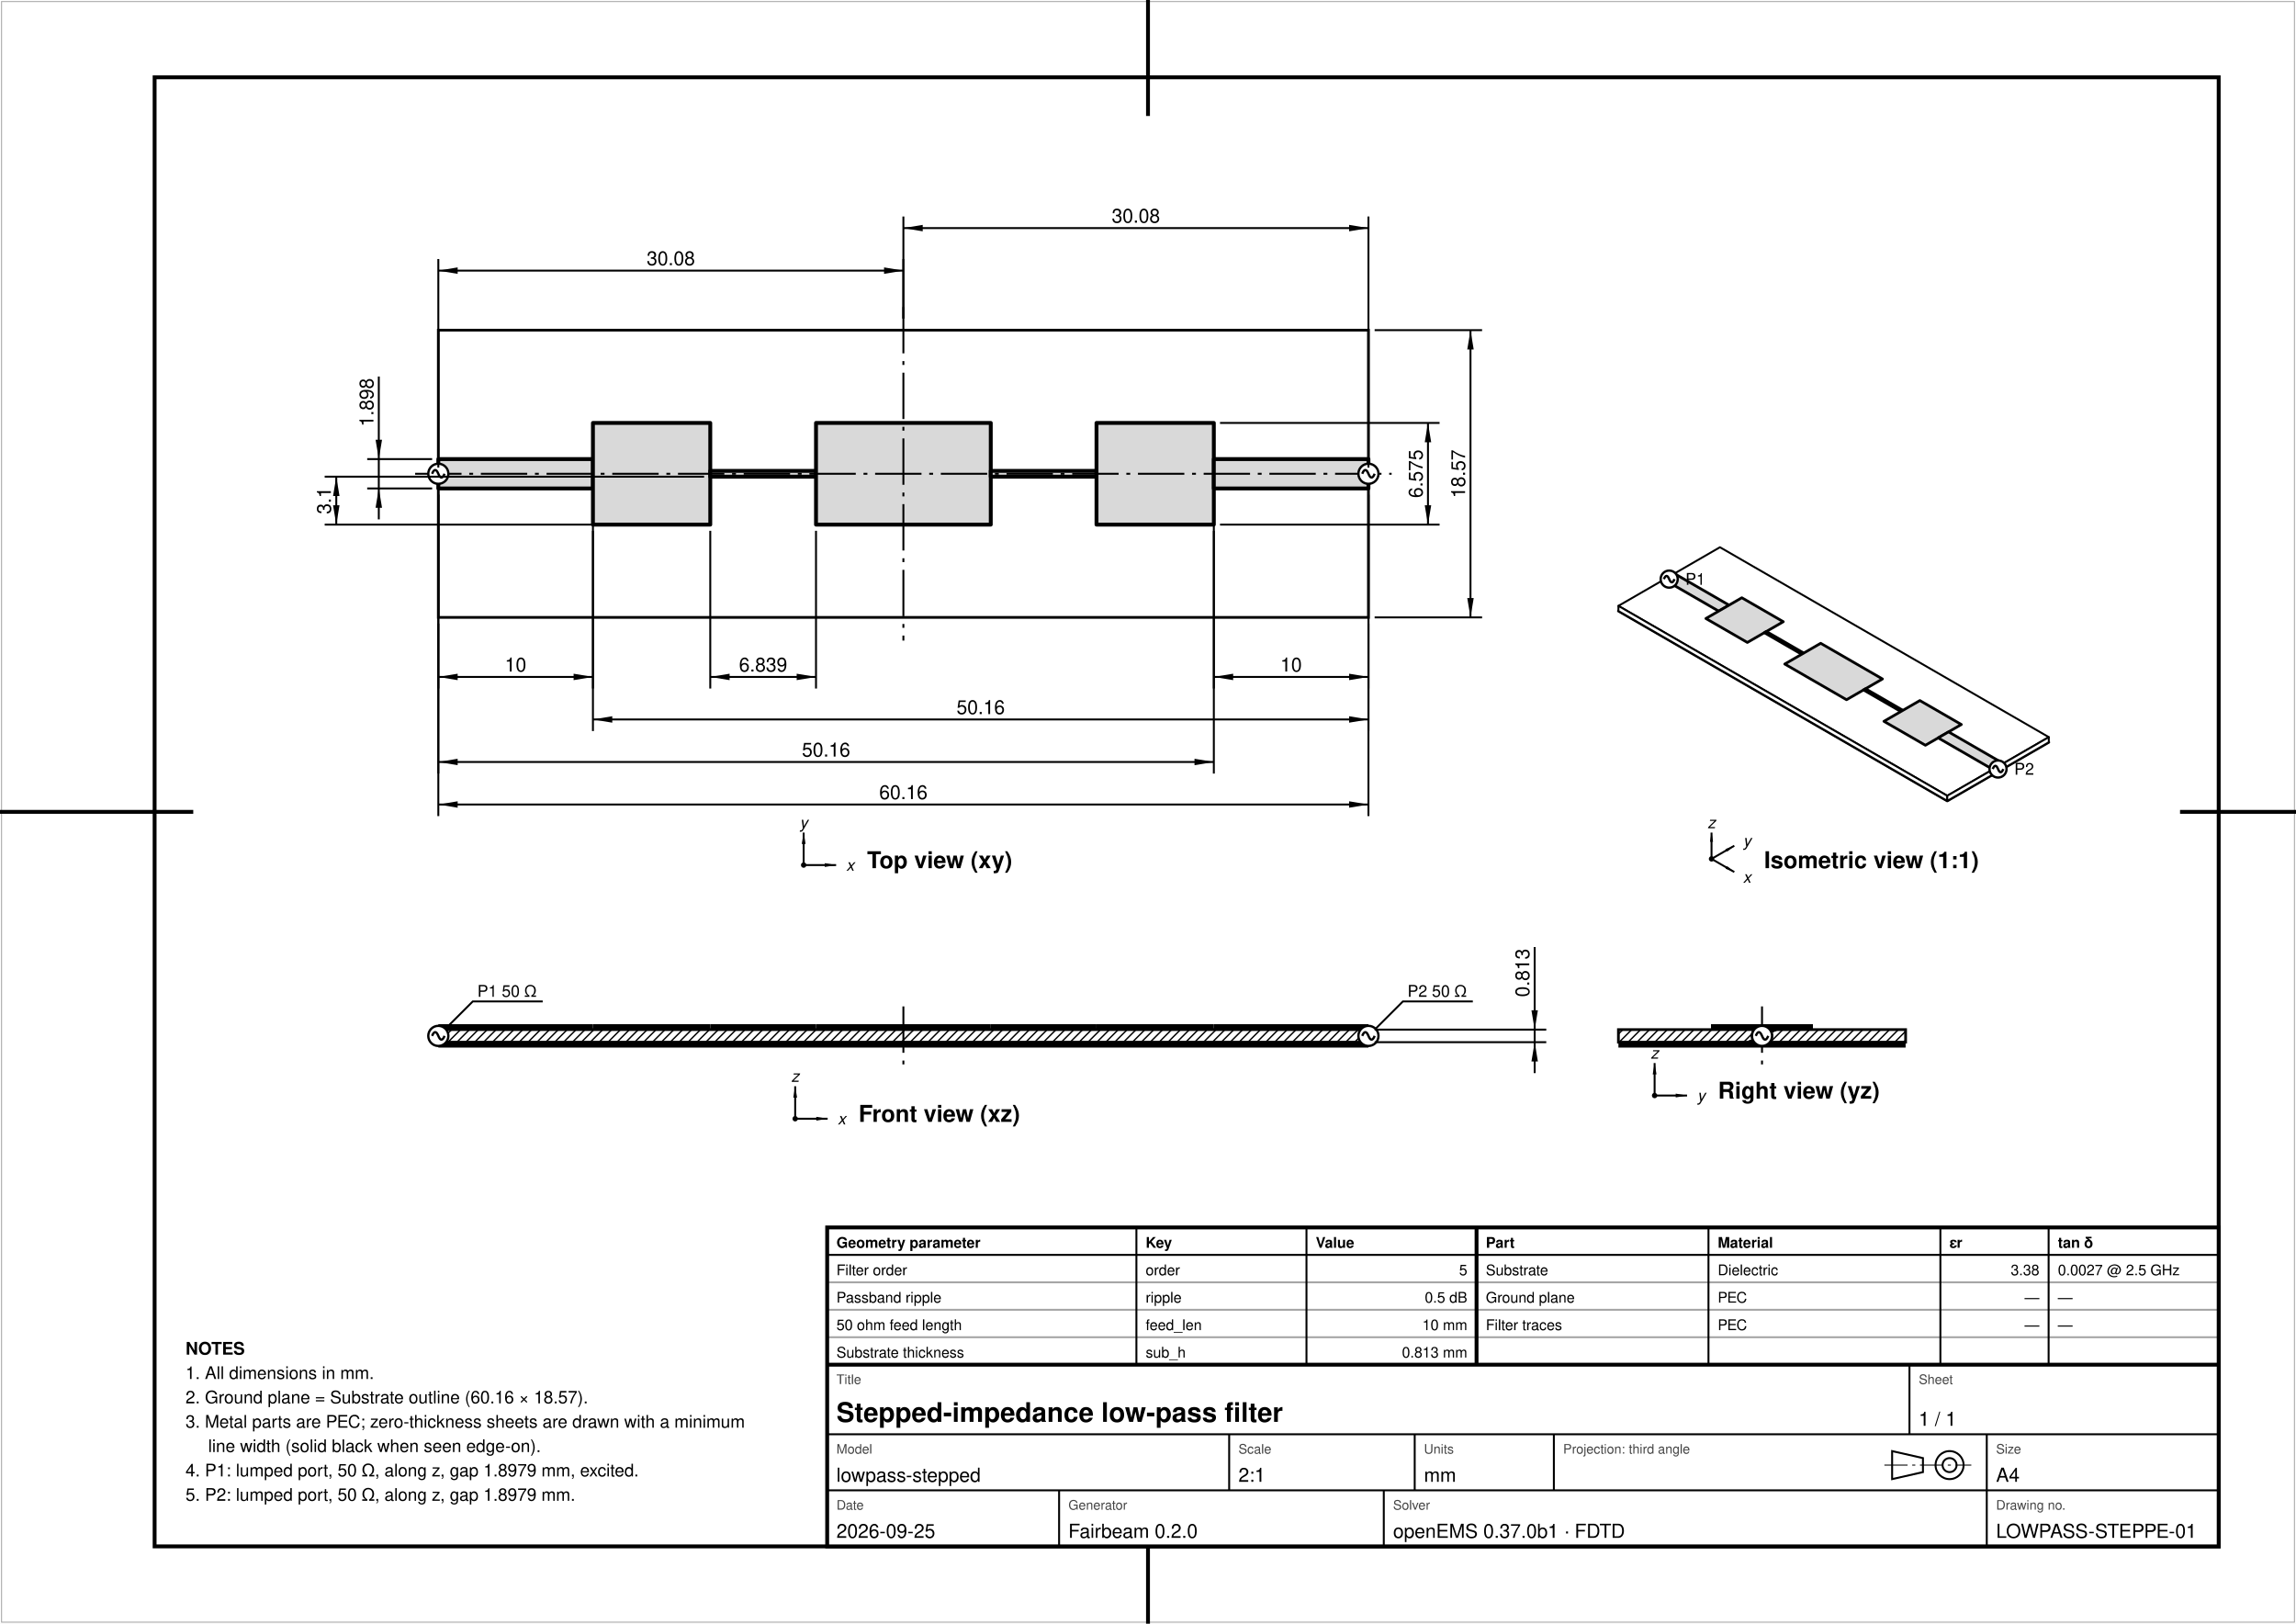
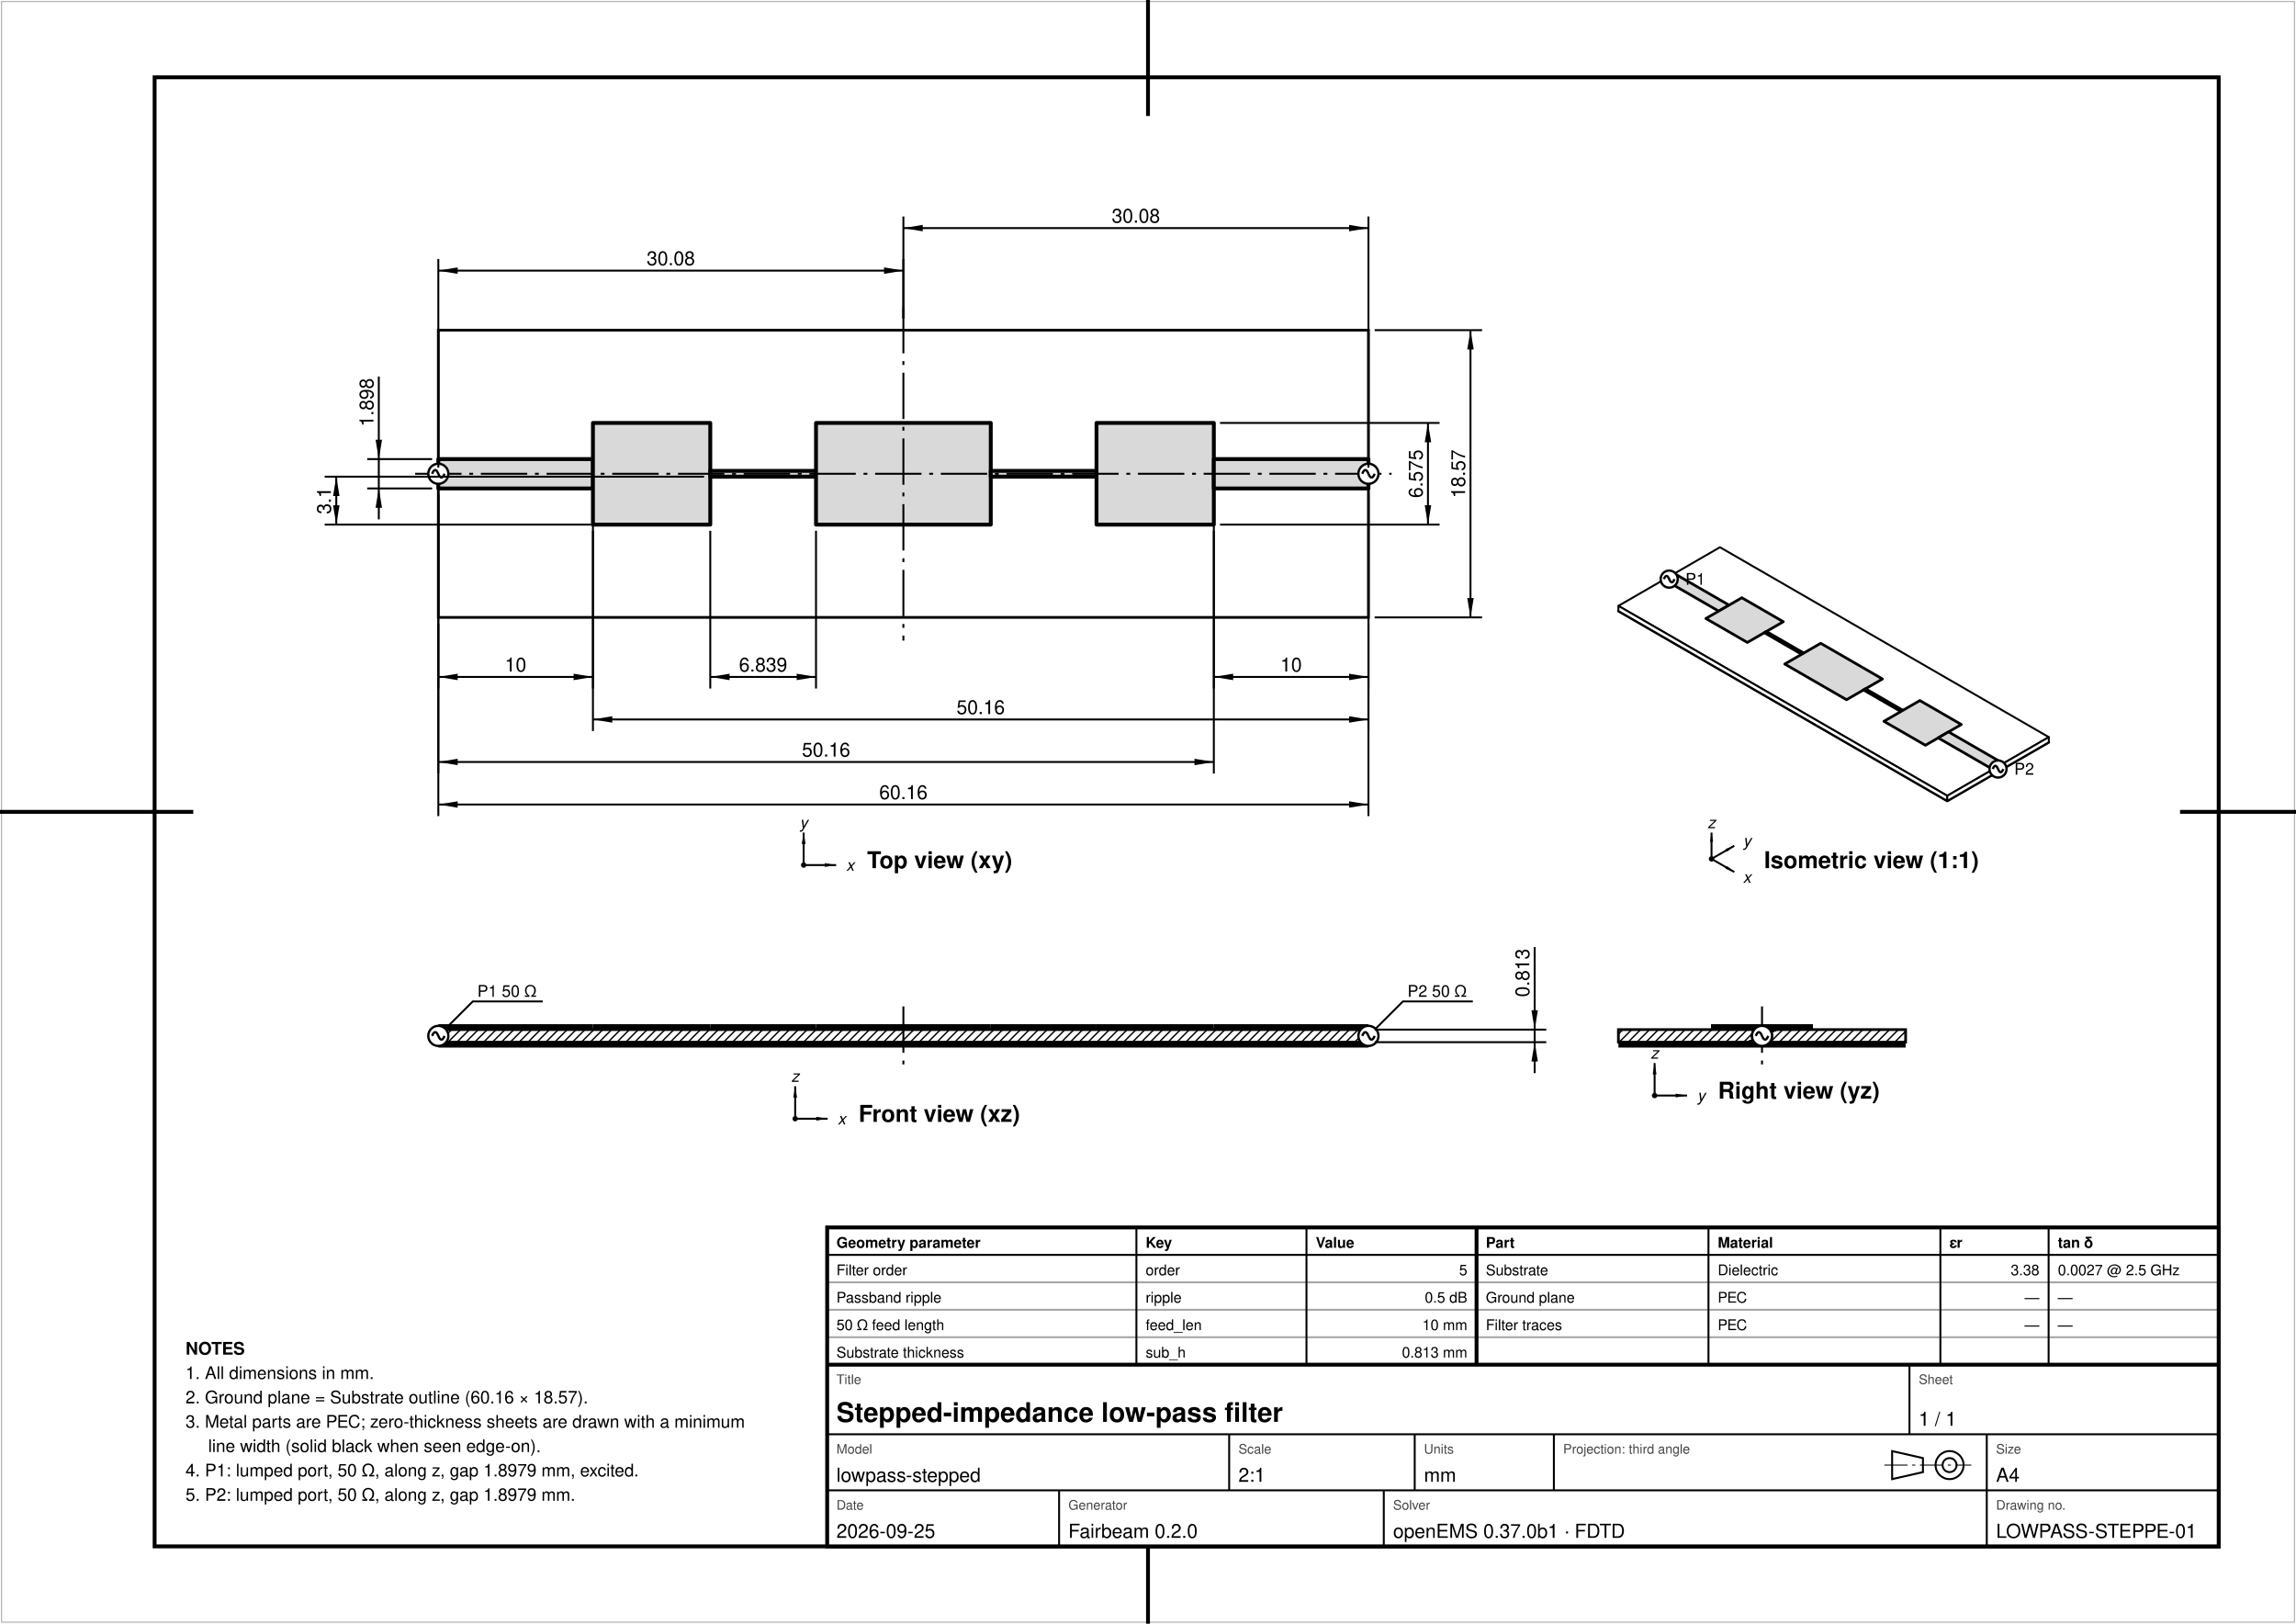
<svg xmlns="http://www.w3.org/2000/svg" version="1.1" width="297mm" height="210mm" viewBox="0 0 297 210" font-family="'IBM Plex Sans', Helvetica, Arial, sans-serif">
  <rect x="0" y="0" width="297" height="210" fill="#fff" stroke="none" />
  <g class="frame">
    <rect x="20" y="10" width="267" height="190" fill="none" stroke="#000" stroke-width="0.5" />
    <g stroke="#000" stroke-width="0.5">
      <line x1="148.5" y1="0" x2="148.5" y2="15" />
      <line x1="148.5" y1="195" x2="148.5" y2="210" />
      <line x1="0" y1="105" x2="25" y2="105" />
      <line x1="282" y1="105" x2="297" y2="105" />
    </g>
    <rect x="0.2" y="0.2" width="296.6" height="209.6" fill="none" stroke="#000" stroke-width="0.125" stroke-opacity="0.35" />
  </g>
  <g transform="translate(56 42)">
    <g class="view view-top">
      <g>
        <polygon points="0.7,37.85 121.016,37.85 121.016,0.7 0.7,0.7" fill="#fff" stroke="none" />
      </g>
      <g fill="none" stroke="#000" stroke-width="0.35">
        <polygon points="0.7,37.85 121.016,37.85 121.016,0.7 0.7,0.7" />
      </g>
      <g stroke-linejoin="round">
        <polygon points="0.7,21.173 20.7,21.173 20.7,17.377 0.7,17.377" fill="#d9d9d9" stroke="#000" stroke-width="0.5" />
        <polygon points="20.7,25.85 35.877,25.85 35.877,12.7 20.7,12.7" fill="#d9d9d9" stroke="#000" stroke-width="0.5" />
        <polygon points="35.877,19.65 49.555,19.65 49.555,18.9 35.877,18.9" fill="#d9d9d9" stroke="#000" stroke-width="0.5" />
        <polygon points="49.555,25.85 72.161,25.85 72.161,12.7 49.555,12.7" fill="#d9d9d9" stroke="#000" stroke-width="0.5" />
        <polygon points="72.161,19.65 85.839,19.65 85.839,18.9 72.161,18.9" fill="#d9d9d9" stroke="#000" stroke-width="0.5" />
        <polygon points="85.839,25.85 101.016,25.85 101.016,12.7 85.839,12.7" fill="#d9d9d9" stroke="#000" stroke-width="0.5" />
        <polygon points="101.016,21.173 121.016,21.173 121.016,17.377 101.016,17.377" fill="#d9d9d9" stroke="#000" stroke-width="0.5" />
      </g>
      <g stroke="#000" stroke-width="0.25" stroke-dasharray="6 1 0.5 1">
        <line x1="60.858" y1="-2.3" x2="60.858" y2="40.85" />
        <line x1="-2.3" y1="19.275" x2="124.016" y2="19.275" />
      </g>
      <g class="ports">
        <line x1="0.7" y1="21.173" x2="0.7" y2="17.377" stroke="#000" stroke-width="0.25" />
        <g>
          <circle cx="0.7" cy="19.275" r="1.3" fill="#fff" stroke="#000" stroke-width="0.3" />
          <path d="M-0.106 19.275Q0.297 18.3 0.7 19.275T1.506 19.275" fill="none" stroke="#000" stroke-width="0.3" />
        </g>
        <line x1="121.016" y1="21.173" x2="121.016" y2="17.377" stroke="#000" stroke-width="0.25" />
        <g>
          <circle cx="121.016" cy="19.275" r="1.3" fill="#fff" stroke="#000" stroke-width="0.3" />
          <path d="M120.21 19.275Q120.613 18.3 121.016 19.275T121.822 19.275" fill="none" stroke="#000" stroke-width="0.3" />
        </g>
      </g>
      <g class="dimensions">
        <g stroke="#000" stroke-width="0.25" fill="none">
          <line x1="0.7" y1="18.475" x2="0.7" y2="-8.5" />
          <line x1="60.858" y1="-0.8" x2="60.858" y2="-8.5" />
          <line x1="0.7" y1="-7" x2="60.858" y2="-7" />
          <line x1="60.858" y1="-0.8" x2="60.858" y2="-14" />
          <line x1="121.016" y1="18.475" x2="121.016" y2="-14" />
          <line x1="60.858" y1="-12.5" x2="121.016" y2="-12.5" />
          <line x1="35.877" y1="26.65" x2="35.877" y2="47.05" />
          <line x1="49.555" y1="26.65" x2="49.555" y2="47.05" />
          <line x1="35.877" y1="45.55" x2="49.555" y2="45.55" />
          <line x1="0.7" y1="21.973" x2="0.7" y2="47.05" />
          <line x1="20.7" y1="21.973" x2="20.7" y2="47.05" />
          <line x1="0.7" y1="45.55" x2="20.7" y2="45.55" />
          <line x1="101.016" y1="21.973" x2="101.016" y2="47.05" />
          <line x1="121.016" y1="21.973" x2="121.016" y2="47.05" />
          <line x1="101.016" y1="45.55" x2="121.016" y2="45.55" />
          <line x1="20.7" y1="26.65" x2="20.7" y2="52.55" />
          <line x1="121.016" y1="21.973" x2="121.016" y2="52.55" />
          <line x1="20.7" y1="51.05" x2="121.016" y2="51.05" />
          <line x1="0.7" y1="21.973" x2="0.7" y2="58.05" />
          <line x1="101.016" y1="26.65" x2="101.016" y2="58.05" />
          <line x1="0.7" y1="56.55" x2="101.016" y2="56.55" />
          <line x1="0.7" y1="38.65" x2="0.7" y2="63.55" />
          <line x1="121.016" y1="38.65" x2="121.016" y2="63.55" />
          <line x1="0.7" y1="62.05" x2="121.016" y2="62.05" />
          <line x1="-0.1" y1="17.377" x2="-8.5" y2="17.377" />
          <line x1="-0.1" y1="21.173" x2="-8.5" y2="21.173" />
          <line x1="-7" y1="6.697" x2="-7" y2="25.173" />
          <line x1="35.077" y1="19.65" x2="-14" y2="19.65" />
          <line x1="35.077" y1="25.85" x2="-14" y2="25.85" />
          <line x1="-12.5" y1="19.65" x2="-12.5" y2="25.85" />
          <line x1="101.816" y1="12.7" x2="130.216" y2="12.7" />
          <line x1="101.816" y1="25.85" x2="130.216" y2="25.85" />
          <line x1="128.716" y1="12.7" x2="128.716" y2="25.85" />
          <line x1="121.816" y1="0.7" x2="135.716" y2="0.7" />
          <line x1="121.816" y1="37.85" x2="135.716" y2="37.85" />
          <line x1="134.216" y1="0.7" x2="134.216" y2="37.85" />
        </g>
        <g>
          <polygon points="0.7,-7 3.2,-7.417 3.2,-6.583" fill="#000" stroke="none" />
          <polygon points="60.858,-7 58.358,-6.583 58.358,-7.417" fill="#000" stroke="none" />
          <polygon points="60.858,-12.5 63.358,-12.917 63.358,-12.083" fill="#000" stroke="none" />
          <polygon points="121.016,-12.5 118.516,-12.083 118.516,-12.917" fill="#000" stroke="none" />
          <polygon points="35.877,45.55 38.377,45.133 38.377,45.966" fill="#000" stroke="none" />
          <polygon points="49.555,45.55 47.055,45.966 47.055,45.133" fill="#000" stroke="none" />
          <polygon points="0.7,45.55 3.2,45.133 3.2,45.966" fill="#000" stroke="none" />
          <polygon points="20.7,45.55 18.2,45.966 18.2,45.133" fill="#000" stroke="none" />
          <polygon points="101.016,45.55 103.516,45.133 103.516,45.966" fill="#000" stroke="none" />
          <polygon points="121.016,45.55 118.516,45.966 118.516,45.133" fill="#000" stroke="none" />
          <polygon points="20.7,51.05 23.2,50.633 23.2,51.466" fill="#000" stroke="none" />
          <polygon points="121.016,51.05 118.516,51.466 118.516,50.633" fill="#000" stroke="none" />
          <polygon points="0.7,56.55 3.2,56.133 3.2,56.966" fill="#000" stroke="none" />
          <polygon points="101.016,56.55 98.516,56.966 98.516,56.133" fill="#000" stroke="none" />
          <polygon points="0.7,62.05 3.2,61.633 3.2,62.466" fill="#000" stroke="none" />
          <polygon points="121.016,62.05 118.516,62.466 118.516,61.633" fill="#000" stroke="none" />
          <polygon points="-7,17.377 -7.417,14.877 -6.583,14.877" fill="#000" stroke="none" />
          <polygon points="-7,21.173 -6.583,23.673 -7.417,23.673" fill="#000" stroke="none" />
          <polygon points="-12.5,19.65 -12.083,22.15 -12.917,22.15" fill="#000" stroke="none" />
          <polygon points="-12.5,25.85 -12.917,23.35 -12.083,23.35" fill="#000" stroke="none" />
          <polygon points="128.716,12.7 129.132,15.2 128.299,15.2" fill="#000" stroke="none" />
          <polygon points="128.716,25.85 128.299,23.35 129.132,23.35" fill="#000" stroke="none" />
          <polygon points="134.216,0.7 134.632,3.2 133.799,3.2" fill="#000" stroke="none" />
          <polygon points="134.216,37.85 133.799,35.35 134.632,35.35" fill="#000" stroke="none" />
        </g>
        <g fill="#000" font-size="2.5" stroke="none">
          <text x="30.779" y="-7.7" text-anchor="middle">30.08</text>
          <text x="90.937" y="-13.2" text-anchor="middle">30.08</text>
          <text x="42.716" y="44.85" text-anchor="middle">6.839</text>
          <text x="10.7" y="44.85" text-anchor="middle">10</text>
          <text x="111.016" y="44.85" text-anchor="middle">10</text>
          <text x="70.858" y="50.35" text-anchor="middle">50.16</text>
          <text x="50.858" y="55.85" text-anchor="middle">50.16</text>
          <text x="60.858" y="61.35" text-anchor="middle">60.16</text>
          <text x="-7.7" y="10.037" text-anchor="middle" transform="rotate(-90 -7.7 10.037)">1.898</text>
          <text x="-13.2" y="22.75" text-anchor="middle" transform="rotate(-90 -13.2 22.75)">3.1</text>
          <text x="128.016" y="19.275" text-anchor="middle" transform="rotate(-90 128.016 19.275)">6.575</text>
          <text x="133.516" y="19.275" text-anchor="middle" transform="rotate(-90 133.516 19.275)">18.57</text>
        </g>
      </g>
      <g class="triad">
        <circle cx="47.957" cy="69.883" r="0.35" fill="#000" stroke="none" />
        <line x1="47.957" y1="69.883" x2="52.157" y2="69.883" stroke="#000" stroke-width="0.25" />
        <polygon points="52.157,69.883 50.687,70.128 50.687,69.638" fill="#000" stroke="none" />
        <text x="53.457" y="70.618" font-size="2.1" text-anchor="start" font-style="italic">x</text>
        <line x1="47.957" y1="69.883" x2="47.957" y2="65.683" stroke="#000" stroke-width="0.25" />
        <polygon points="47.957,65.683 48.202,67.153 47.712,67.153" fill="#000" stroke="none" />
        <text x="47.957" y="65.118" font-size="2.1" text-anchor="middle" font-style="italic">y</text>
      </g>
      <text x="56.157" y="70.283" font-size="3" font-weight="600">Top view (xy)</text>
    </g>
  </g>
  <g transform="translate(208.651 70.077)">
    <g class="view view-iso">
      <polygon points="0.7,8.947 43.238,33.506 56.372,25.923 13.834,1.364" fill="#d9d9d9" stroke="#000" stroke-width="0.35" stroke-linejoin="round" />
      <polygon points="0.7,8.283 43.238,32.842 56.372,25.259 13.834,0.7" fill="#fff" stroke="#000" stroke-width="0.25" stroke-linejoin="round" />
      <polygon points="6.596,4.879 13.667,8.961 15.009,8.187 7.938,4.104" fill="#d9d9d9" stroke="#000" stroke-width="0.35" stroke-linejoin="round" />
      <polygon points="12.014,9.916 17.379,13.014 22.029,10.33 16.663,7.232" fill="#d9d9d9" stroke="#000" stroke-width="0.35" stroke-linejoin="round" />
      <polygon points="19.571,11.749 24.407,14.541 24.673,14.387 19.837,11.595" fill="#d9d9d9" stroke="#000" stroke-width="0.35" stroke-linejoin="round" />
      <polygon points="22.215,15.806 30.208,20.421 34.857,17.736 26.864,13.122" fill="#d9d9d9" stroke="#000" stroke-width="0.35" stroke-linejoin="round" />
      <polygon points="0.7,8.947 43.238,33.506 43.238,32.842 0.7,8.283" fill="#fff" stroke="#000" stroke-width="0.25" stroke-linejoin="round" />
      <polygon points="32.4,19.155 37.236,21.947 37.501,21.794 32.665,19.002" fill="#d9d9d9" stroke="#000" stroke-width="0.35" stroke-linejoin="round" />
      <polygon points="35.044,23.213 40.41,26.31 45.059,23.626 39.693,20.528" fill="#d9d9d9" stroke="#000" stroke-width="0.35" stroke-linejoin="round" />
      <polygon points="42.063,25.356 49.134,29.438 50.476,28.663 43.405,24.581" fill="#d9d9d9" stroke="#000" stroke-width="0.35" stroke-linejoin="round" />
      <polygon points="43.238,33.506 56.372,25.923 56.372,25.259 43.238,32.842" fill="#fff" stroke="#000" stroke-width="0.25" stroke-linejoin="round" />
      <line x1="6.596" y1="5.543" x2="7.938" y2="4.104" stroke="#000" stroke-width="0.25" />
      <g>
        <circle cx="7.267" cy="4.823" r="1.105" fill="#fff" stroke="#000" stroke-width="0.3" />
        <path d="M6.582 4.823Q6.925 3.995 7.267 4.823T7.952 4.823" fill="none" stroke="#000" stroke-width="0.3" />
      </g>
      <text x="9.367" y="5.558" font-size="2.1">P1</text>
      <line x1="49.134" y1="30.102" x2="50.476" y2="28.663" stroke="#000" stroke-width="0.25" />
      <g>
        <circle cx="49.805" cy="29.383" r="1.105" fill="#fff" stroke="#000" stroke-width="0.3" />
        <path d="M49.12 29.383Q49.463 28.554 49.805 29.383T50.49 29.383" fill="none" stroke="#000" stroke-width="0.3" />
      </g>
      <text x="51.905" y="30.118" font-size="2.1">P2</text>
      <g class="triad">
        <circle cx="12.744" cy="41.006" r="0.35" fill="#000" stroke="none" />
        <line x1="12.744" y1="41.006" x2="15.689" y2="42.706" stroke="#000" stroke-width="0.25" />
        <polygon points="15.689,42.706 14.559,42.283 14.757,41.939" fill="#000" stroke="none" />
        <text x="16.814" y="44.091" font-size="2.1" text-anchor="start" font-style="italic">x</text>
        <line x1="12.744" y1="41.006" x2="15.689" y2="39.306" stroke="#000" stroke-width="0.25" />
        <polygon points="15.689,39.306 14.757,40.073 14.559,39.729" fill="#000" stroke="none" />
        <text x="16.814" y="39.391" font-size="2.1" text-anchor="start" font-style="italic">y</text>
        <line x1="12.744" y1="41.006" x2="12.744" y2="37.606" stroke="#000" stroke-width="0.25" />
        <polygon points="12.744,37.606 12.942,38.796 12.546,38.796" fill="#000" stroke="none" />
        <text x="12.744" y="37.041" font-size="2.1" text-anchor="middle" font-style="italic">z</text>
      </g>
      <text x="19.544" y="42.206" font-size="3" font-weight="600">Isometric view (1:1)</text>
    </g>
  </g>
  <g transform="translate(56 132.463)">
    <g class="view view-front">
      <g>
        <polygon points="0.7,2.326 121.016,2.326 121.016,0.7 0.7,0.7" fill="#fff" stroke="none" />
      </g>
      <path d="M0.7 1.275L1.275 0.7M0.799 2.326L2.425 0.7M1.948 2.326L3.574 0.7M3.098 2.326L4.724 0.7M4.248 2.326L5.874 0.7M5.398 2.326L7.024 0.7M6.547 2.326L8.173 0.7M7.697 2.326L9.323 0.7M8.847 2.326L10.473 0.7M9.997 2.326L11.623 0.7M11.146 2.326L12.772 0.7M12.296 2.326L13.922 0.7M13.446 2.326L15.072 0.7M14.596 2.326L16.222 0.7M15.745 2.326L17.371 0.7M16.895 2.326L18.521 0.7M18.045 2.326L19.671 0.7M19.195 2.326L20.821 0.7M20.344 2.326L21.97 0.7M21.494 2.326L23.12 0.7M22.644 2.326L24.27 0.7M23.794 2.326L25.42 0.7M24.944 2.326L26.57 0.7M26.093 2.326L27.719 0.7M27.243 2.326L28.869 0.7M28.393 2.326L30.019 0.7M29.543 2.326L31.169 0.7M30.692 2.326L32.318 0.7M31.842 2.326L33.468 0.7M32.992 2.326L34.618 0.7M34.142 2.326L35.768 0.7M35.291 2.326L36.917 0.7M36.441 2.326L38.067 0.7M37.591 2.326L39.217 0.7M38.741 2.326L40.367 0.7M39.89 2.326L41.516 0.7M41.04 2.326L42.666 0.7M42.19 2.326L43.816 0.7M43.34 2.326L44.966 0.7M44.489 2.326L46.115 0.7M45.639 2.326L47.265 0.7M46.789 2.326L48.415 0.7M47.939 2.326L49.565 0.7M49.088 2.326L50.714 0.7M50.238 2.326L51.864 0.7M51.388 2.326L53.014 0.7M52.538 2.326L54.164 0.7M53.687 2.326L55.313 0.7M54.837 2.326L56.463 0.7M55.987 2.326L57.613 0.7M57.137 2.326L58.763 0.7M58.286 2.326L59.912 0.7M59.436 2.326L61.062 0.7M60.586 2.326L62.212 0.7M61.736 2.326L63.362 0.7M62.885 2.326L64.511 0.7M64.035 2.326L65.661 0.7M65.185 2.326L66.811 0.7M66.335 2.326L67.961 0.7M67.484 2.326L69.11 0.7M68.634 2.326L70.26 0.7M69.784 2.326L71.41 0.7M70.934 2.326L72.56 0.7M72.083 2.326L73.709 0.7M73.233 2.326L74.859 0.7M74.383 2.326L76.009 0.7M75.533 2.326L77.159 0.7M76.683 2.326L78.309 0.7M77.832 2.326L79.458 0.7M78.982 2.326L80.608 0.7M80.132 2.326L81.758 0.7M81.282 2.326L82.908 0.7M82.431 2.326L84.057 0.7M83.581 2.326L85.207 0.7M84.731 2.326L86.357 0.7M85.881 2.326L87.507 0.7M87.03 2.326L88.656 0.7M88.18 2.326L89.806 0.7M89.33 2.326L90.956 0.7M90.48 2.326L92.106 0.7M91.629 2.326L93.255 0.7M92.779 2.326L94.405 0.7M93.929 2.326L95.555 0.7M95.079 2.326L96.705 0.7M96.228 2.326L97.854 0.7M97.378 2.326L99.004 0.7M98.528 2.326L100.154 0.7M99.678 2.326L101.304 0.7M100.827 2.326L102.453 0.7M101.977 2.326L103.603 0.7M103.127 2.326L104.753 0.7M104.277 2.326L105.903 0.7M105.426 2.326L107.052 0.7M106.576 2.326L108.202 0.7M107.726 2.326L109.352 0.7M108.876 2.326L110.502 0.7M110.025 2.326L111.651 0.7M111.175 2.326L112.801 0.7M112.325 2.326L113.951 0.7M113.475 2.326L115.101 0.7M114.624 2.326L116.25 0.7M115.774 2.326L117.4 0.7M116.924 2.326L118.55 0.7M118.074 2.326L119.7 0.7M119.223 2.326L120.849 0.7M120.373 2.326L121.016 1.684" fill="none" stroke="#000" stroke-width="0.18" />
      <g fill="none" stroke="#000" stroke-width="0.35">
        <polygon points="0.7,2.326 121.016,2.326 121.016,0.7 0.7,0.7" />
      </g>
      <g stroke-linejoin="round">
        <rect x="35.877" y="0" width="13.678" height="0.7" fill="#000" stroke="none" />
        <rect x="72.161" y="0" width="13.678" height="0.7" fill="#000" stroke="none" />
        <rect x="0.7" y="0" width="20" height="0.7" fill="#000" stroke="none" />
        <rect x="101.016" y="0" width="20" height="0.7" fill="#000" stroke="none" />
        <rect x="20.7" y="0" width="15.177" height="0.7" fill="#000" stroke="none" />
        <rect x="49.555" y="0" width="22.606" height="0.7" fill="#000" stroke="none" />
        <rect x="85.839" y="0" width="15.177" height="0.7" fill="#000" stroke="none" />
        <rect x="0.7" y="2.326" width="120.316" height="0.7" fill="#000" stroke="none" />
      </g>
      <g stroke="#000" stroke-width="0.25" stroke-dasharray="6 1 0.5 1">
        <line x1="60.858" y1="-2.3" x2="60.858" y2="5.326" />
      </g>
      <g class="ports">
        <line x1="0.7" y1="2.326" x2="0.7" y2="0.7" stroke="#000" stroke-width="0.25" />
        <g>
          <circle cx="0.7" cy="1.513" r="1.3" fill="#fff" stroke="#000" stroke-width="0.3" />
          <path d="M-0.106 1.513Q0.297 0.538 0.7 1.513T1.506 1.513" fill="none" stroke="#000" stroke-width="0.3" />
        </g>
        <line x1="121.016" y1="2.326" x2="121.016" y2="0.7" stroke="#000" stroke-width="0.25" />
        <g>
          <circle cx="121.016" cy="1.513" r="1.3" fill="#fff" stroke="#000" stroke-width="0.3" />
          <path d="M120.21 1.513Q120.613 0.538 121.016 1.513T121.822 1.513" fill="none" stroke="#000" stroke-width="0.3" />
        </g>
        <g>
          <polyline points="1.619,0.594 5.155,-2.942 14.202,-2.942" fill="none" stroke="#000" stroke-width="0.25" />
          <rect x="5.155" y="-4.937" width="9.047" height="1.795" fill="#fff" stroke="none" fill-opacity="0.85" />
          <text x="5.755" y="-3.542" font-size="2.1" text-anchor="start">P1 50 Ω</text>
        </g>
        <g>
          <polyline points="121.935,0.594 125.47,-2.942 134.518,-2.942" fill="none" stroke="#000" stroke-width="0.25" />
          <rect x="125.47" y="-4.937" width="9.047" height="1.795" fill="#fff" stroke="none" fill-opacity="0.85" />
          <text x="126.07" y="-3.542" font-size="2.1" text-anchor="start">P2 50 Ω</text>
        </g>
      </g>
      <g class="dimensions">
        <g stroke="#000" stroke-width="0.25" fill="none">
          <line x1="121.816" y1="0.7" x2="144.018" y2="0.7" />
          <line x1="121.816" y1="2.326" x2="144.018" y2="2.326" />
          <line x1="142.518" y1="-9.98" x2="142.518" y2="6.326" />
        </g>
        <g>
          <polygon points="142.518,0.7 142.101,-1.8 142.934,-1.8" fill="#000" stroke="none" />
          <polygon points="142.518,2.326 142.934,4.826 142.101,4.826" fill="#000" stroke="none" />
        </g>
        <g fill="#000" font-size="2.5" stroke="none">
          <text x="141.818" y="-6.64" text-anchor="middle" transform="rotate(-90 141.818 -6.64)">0.813</text>
        </g>
      </g>
      <g class="triad">
        <circle cx="46.862" cy="12.226" r="0.35" fill="#000" stroke="none" />
        <line x1="46.862" y1="12.226" x2="51.062" y2="12.226" stroke="#000" stroke-width="0.25" />
        <polygon points="51.062,12.226 49.592,12.471 49.592,11.981" fill="#000" stroke="none" />
        <text x="52.362" y="12.961" font-size="2.1" text-anchor="start" font-style="italic">x</text>
        <line x1="46.862" y1="12.226" x2="46.862" y2="8.026" stroke="#000" stroke-width="0.25" />
        <polygon points="46.862,8.026 47.107,9.496 46.617,9.496" fill="#000" stroke="none" />
        <text x="46.862" y="7.461" font-size="2.1" text-anchor="middle" font-style="italic">z</text>
      </g>
      <text x="55.062" y="12.626" font-size="3" font-weight="600">Front view (xz)</text>
    </g>
  </g>
  <g transform="translate(208.651 132.463)">
    <g class="view view-side">
      <g>
        <polygon points="0.7,2.326 37.85,2.326 37.85,0.7 0.7,0.7" fill="#fff" stroke="none" />
      </g>
      <path d="M0.7 1.275L1.275 0.7M0.799 2.326L2.425 0.7M1.948 2.326L3.574 0.7M3.098 2.326L4.724 0.7M4.248 2.326L5.874 0.7M5.398 2.326L7.024 0.7M6.547 2.326L8.173 0.7M7.697 2.326L9.323 0.7M8.847 2.326L10.473 0.7M9.997 2.326L11.623 0.7M11.146 2.326L12.772 0.7M12.296 2.326L13.922 0.7M13.446 2.326L15.072 0.7M14.596 2.326L16.222 0.7M15.745 2.326L17.371 0.7M16.895 2.326L18.521 0.7M18.045 2.326L19.671 0.7M19.195 2.326L20.821 0.7M20.344 2.326L21.97 0.7M21.494 2.326L23.12 0.7M22.644 2.326L24.27 0.7M23.794 2.326L25.42 0.7M24.944 2.326L26.57 0.7M26.093 2.326L27.719 0.7M27.243 2.326L28.869 0.7M28.393 2.326L30.019 0.7M29.543 2.326L31.169 0.7M30.692 2.326L32.318 0.7M31.842 2.326L33.468 0.7M32.992 2.326L34.618 0.7M34.142 2.326L35.768 0.7M35.291 2.326L36.917 0.7M36.441 2.326L37.85 0.918M37.591 2.326L37.85 2.067" fill="none" stroke="#000" stroke-width="0.18" />
      <g fill="none" stroke="#000" stroke-width="0.35">
        <polygon points="0.7,2.326 37.85,2.326 37.85,0.7 0.7,0.7" />
      </g>
      <g stroke-linejoin="round">
        <rect x="17.377" y="0" width="3.796" height="0.7" fill="#000" stroke="none" />
        <rect x="12.7" y="0" width="13.15" height="0.7" fill="#000" stroke="none" />
        <rect x="18.9" y="0" width="0.75" height="0.7" fill="#000" stroke="none" />
        <rect x="12.7" y="0" width="13.15" height="0.7" fill="#000" stroke="none" />
        <rect x="18.9" y="0" width="0.75" height="0.7" fill="#000" stroke="none" />
        <rect x="12.7" y="0" width="13.15" height="0.7" fill="#000" stroke="none" />
        <rect x="0.7" y="2.326" width="37.15" height="0.7" fill="#000" stroke="none" />
        <rect x="17.377" y="0" width="3.796" height="0.7" fill="#000" stroke="none" />
      </g>
      <g stroke="#000" stroke-width="0.25" stroke-dasharray="6 1 0.5 1">
        <line x1="19.275" y1="-2.3" x2="19.275" y2="5.326" />
      </g>
      <g class="ports">
        <line x1="17.377" y1="2.326" x2="21.173" y2="0.7" stroke="#000" stroke-width="0.25" />
        <g>
          <circle cx="19.275" cy="1.513" r="1.3" fill="#fff" stroke="#000" stroke-width="0.3" />
          <path d="M18.469 1.513Q18.872 0.538 19.275 1.513T20.081 1.513" fill="none" stroke="#000" stroke-width="0.3" />
        </g>
        <line x1="17.377" y1="2.326" x2="21.173" y2="0.7" stroke="#000" stroke-width="0.25" />
        <g>
          <circle cx="19.275" cy="1.513" r="1.3" fill="#fff" stroke="#000" stroke-width="0.3" />
          <path d="M18.469 1.513Q18.872 0.538 19.275 1.513T20.081 1.513" fill="none" stroke="#000" stroke-width="0.3" />
        </g>
      </g>
      <g class="triad">
        <circle cx="5.381" cy="9.226" r="0.35" fill="#000" stroke="none" />
        <line x1="5.381" y1="9.226" x2="9.581" y2="9.226" stroke="#000" stroke-width="0.25" />
        <polygon points="9.581,9.226 8.111,9.471 8.111,8.981" fill="#000" stroke="none" />
        <text x="10.881" y="9.961" font-size="2.1" text-anchor="start" font-style="italic">y</text>
        <line x1="5.381" y1="9.226" x2="5.381" y2="5.026" stroke="#000" stroke-width="0.25" />
        <polygon points="5.381,5.026 5.626,6.496 5.136,6.496" fill="#000" stroke="none" />
        <text x="5.381" y="4.461" font-size="2.1" text-anchor="middle" font-style="italic">z</text>
      </g>
      <text x="13.581" y="9.626" font-size="3" font-weight="600">Right view (yz)</text>
    </g>
  </g>
  <g font-size="2.25" fill="#000" class="notes">
    <text x="24" y="175.2" font-weight="600">NOTES</text>
    <text x="24" y="178.35">1. All dimensions in mm.</text>
    <text x="24" y="181.5">2. Ground plane = Substrate outline (60.16 × 18.57).</text>
    <text x="24" y="184.65">3. Metal parts are PEC; zero-thickness sheets are drawn with a minimum</text>
    <text x="26.925" y="187.8">line width (solid black when seen edge-on).</text>
    <text x="24" y="190.95">4. P1: lumped port, 50 Ω, along z, gap 1.8979 mm, excited.</text>
    <text x="24" y="194.1">5. P2: lumped port, 50 Ω, along z, gap 1.8979 mm.</text>
  </g>
  <g class="title-block">
    <rect x="107" y="158.75" width="180" height="41.25" fill="#fff" stroke="#000" stroke-width="0.5" />
    <line x1="191" y1="158.75" x2="191" y2="176.5" stroke="#000" stroke-width="0.5" />
    <line x1="107" y1="176.5" x2="287" y2="176.5" stroke="#000" stroke-width="0.5" />
    <line x1="247" y1="176.5" x2="247" y2="185.5" stroke="#000" stroke-width="0.25" />
    <line x1="107" y1="185.5" x2="287" y2="185.5" stroke="#000" stroke-width="0.25" />
    <line x1="159" y1="185.5" x2="159" y2="192.75" stroke="#000" stroke-width="0.25" />
    <line x1="183" y1="185.5" x2="183" y2="192.75" stroke="#000" stroke-width="0.25" />
    <line x1="201" y1="185.5" x2="201" y2="192.75" stroke="#000" stroke-width="0.25" />
    <g>
      <polygon points="244.756,187.675 248.744,188.581 248.744,190.394 244.756,191.3" fill="none" stroke="#000" stroke-width="0.25" />
      <circle cx="252.188" cy="189.488" r="1.813" fill="none" stroke="#000" stroke-width="0.25" />
      <circle cx="252.188" cy="189.488" r="0.906" fill="none" stroke="#000" stroke-width="0.25" />
      <line x1="243.756" y1="189.488" x2="255" y2="189.488" stroke="#000" stroke-width="0.125" stroke-dasharray="3 0.6 0.4 0.6" />
    </g>
    <line x1="257" y1="185.5" x2="257" y2="192.75" stroke="#000" stroke-width="0.25" />
    <line x1="107" y1="192.75" x2="287" y2="192.75" stroke="#000" stroke-width="0.25" />
    <line x1="137" y1="192.75" x2="137" y2="200" stroke="#000" stroke-width="0.25" />
    <line x1="179" y1="192.75" x2="179" y2="200" stroke="#000" stroke-width="0.25" />
    <line x1="257" y1="192.75" x2="257" y2="200" stroke="#000" stroke-width="0.25" />
    <g stroke="#000" stroke-width="0.25">
      <line x1="107" y1="162.3" x2="287" y2="162.3" stroke-opacity="1" />
      <line x1="107" y1="165.85" x2="287" y2="165.85" stroke-opacity="0.35" />
      <line x1="107" y1="169.4" x2="287" y2="169.4" stroke-opacity="0.35" />
      <line x1="107" y1="172.95" x2="287" y2="172.95" stroke-opacity="0.35" />
      <line x1="147" y1="158.75" x2="147" y2="176.5" />
      <line x1="169" y1="158.75" x2="169" y2="176.5" />
      <line x1="221" y1="158.75" x2="221" y2="176.5" />
      <line x1="251" y1="158.75" x2="251" y2="176.5" />
      <line x1="265" y1="158.75" x2="265" y2="176.5" />
    </g>
    <g fill="#000">
      <text x="108.2" y="161.377" font-weight="600" font-size="1.9">Geometry parameter</text>
      <text x="108.2" y="164.927" font-size="1.9">Filter order</text>
      <text x="108.2" y="168.477" font-size="1.9">Passband ripple</text>
-       <text x="108.2" y="172.027" font-size="1.9">50 ohm feed length</text>
+       <text x="108.2" y="172.027" font-size="1.9">50 Ω feed length</text>
      <text x="108.2" y="175.577" font-size="1.9">Substrate thickness</text>
      <text x="148.2" y="161.377" font-weight="600" font-size="1.9">Key</text>
      <text x="148.2" y="164.927" font-size="1.9">order</text>
      <text x="148.2" y="168.477" font-size="1.9">ripple</text>
      <text x="148.2" y="172.027" font-size="1.9">feed_len</text>
      <text x="148.2" y="175.577" font-size="1.9">sub_h</text>
      <text x="170.2" y="161.377" font-weight="600" font-size="1.9">Value</text>
      <text x="189.8" y="164.927" text-anchor="end" font-size="1.9">5</text>
      <text x="189.8" y="168.477" text-anchor="end" font-size="1.9">0.5 dB</text>
      <text x="189.8" y="172.027" text-anchor="end" font-size="1.9">10 mm</text>
      <text x="189.8" y="175.577" text-anchor="end" font-size="1.9">0.813 mm</text>
      <text x="192.2" y="161.377" font-weight="600" font-size="1.9">Part</text>
      <text x="192.2" y="164.927" font-size="1.9">Substrate</text>
      <text x="192.2" y="168.477" font-size="1.9">Ground plane</text>
      <text x="192.2" y="172.027" font-size="1.9">Filter traces</text>
      <text x="222.2" y="161.377" font-weight="600" font-size="1.9">Material</text>
      <text x="222.2" y="164.927" font-size="1.9">Dielectric</text>
      <text x="222.2" y="168.477" font-size="1.9">PEC</text>
      <text x="222.2" y="172.027" font-size="1.9">PEC</text>
      <text x="252.2" y="161.377" font-weight="600" font-size="1.9">εr</text>
      <text x="263.8" y="164.927" text-anchor="end" font-size="1.9">3.38</text>
      <text x="263.8" y="168.477" text-anchor="end" font-size="1.9">—</text>
      <text x="263.8" y="172.027" text-anchor="end" font-size="1.9">—</text>
      <text x="266.2" y="161.377" font-weight="600" font-size="1.9">tan δ</text>
      <text x="266.2" y="164.927" font-size="1.9">0.0027 @ 2.5 GHz</text>
      <text x="266.2" y="168.477" font-size="1.9">—</text>
      <text x="266.2" y="172.027" font-size="1.9">—</text>
      <text x="108.2" y="179" font-size="1.7" fill="#444">Title</text>
      <text x="108.2" y="183.9" font-size="3.5" font-weight="600">Stepped-impedance low-pass filter</text>
      <text x="248.2" y="179" font-size="1.7" fill="#444">Sheet</text>
      <text x="248.2" y="184.4" font-size="2.5">1 / 1</text>
      <text x="108.2" y="188" font-size="1.7" fill="#444">Model</text>
      <text x="108.2" y="191.65" font-size="2.5">lowpass-stepped</text>
      <text x="160.2" y="188" font-size="1.7" fill="#444">Scale</text>
      <text x="160.2" y="191.65" font-size="2.5">2:1</text>
      <text x="184.2" y="188" font-size="1.7" fill="#444">Units</text>
      <text x="184.2" y="191.65" font-size="2.5">mm</text>
      <text x="202.2" y="188" font-size="1.7" fill="#444">Projection: third angle</text>
      <text x="258.2" y="188" font-size="1.7" fill="#444">Size</text>
      <text x="258.2" y="191.65" font-size="2.5">A4</text>
      <text x="108.2" y="195.25" font-size="1.7" fill="#444">Date</text>
      <text x="108.2" y="198.9" font-size="2.5">2026-09-25</text>
      <text x="138.2" y="195.25" font-size="1.7" fill="#444">Generator</text>
      <text x="138.2" y="198.9" font-size="2.5">Fairbeam 0.2.0</text>
      <text x="180.2" y="195.25" font-size="1.7" fill="#444">Solver</text>
      <text x="180.2" y="198.9" font-size="2.5">openEMS 0.37.0b1 · FDTD</text>
      <text x="258.2" y="195.25" font-size="1.7" fill="#444">Drawing no.</text>
      <text x="258.2" y="198.9" font-size="2.5">LOWPASS-STEPPE-01</text>
    </g>
  </g>
</svg>
